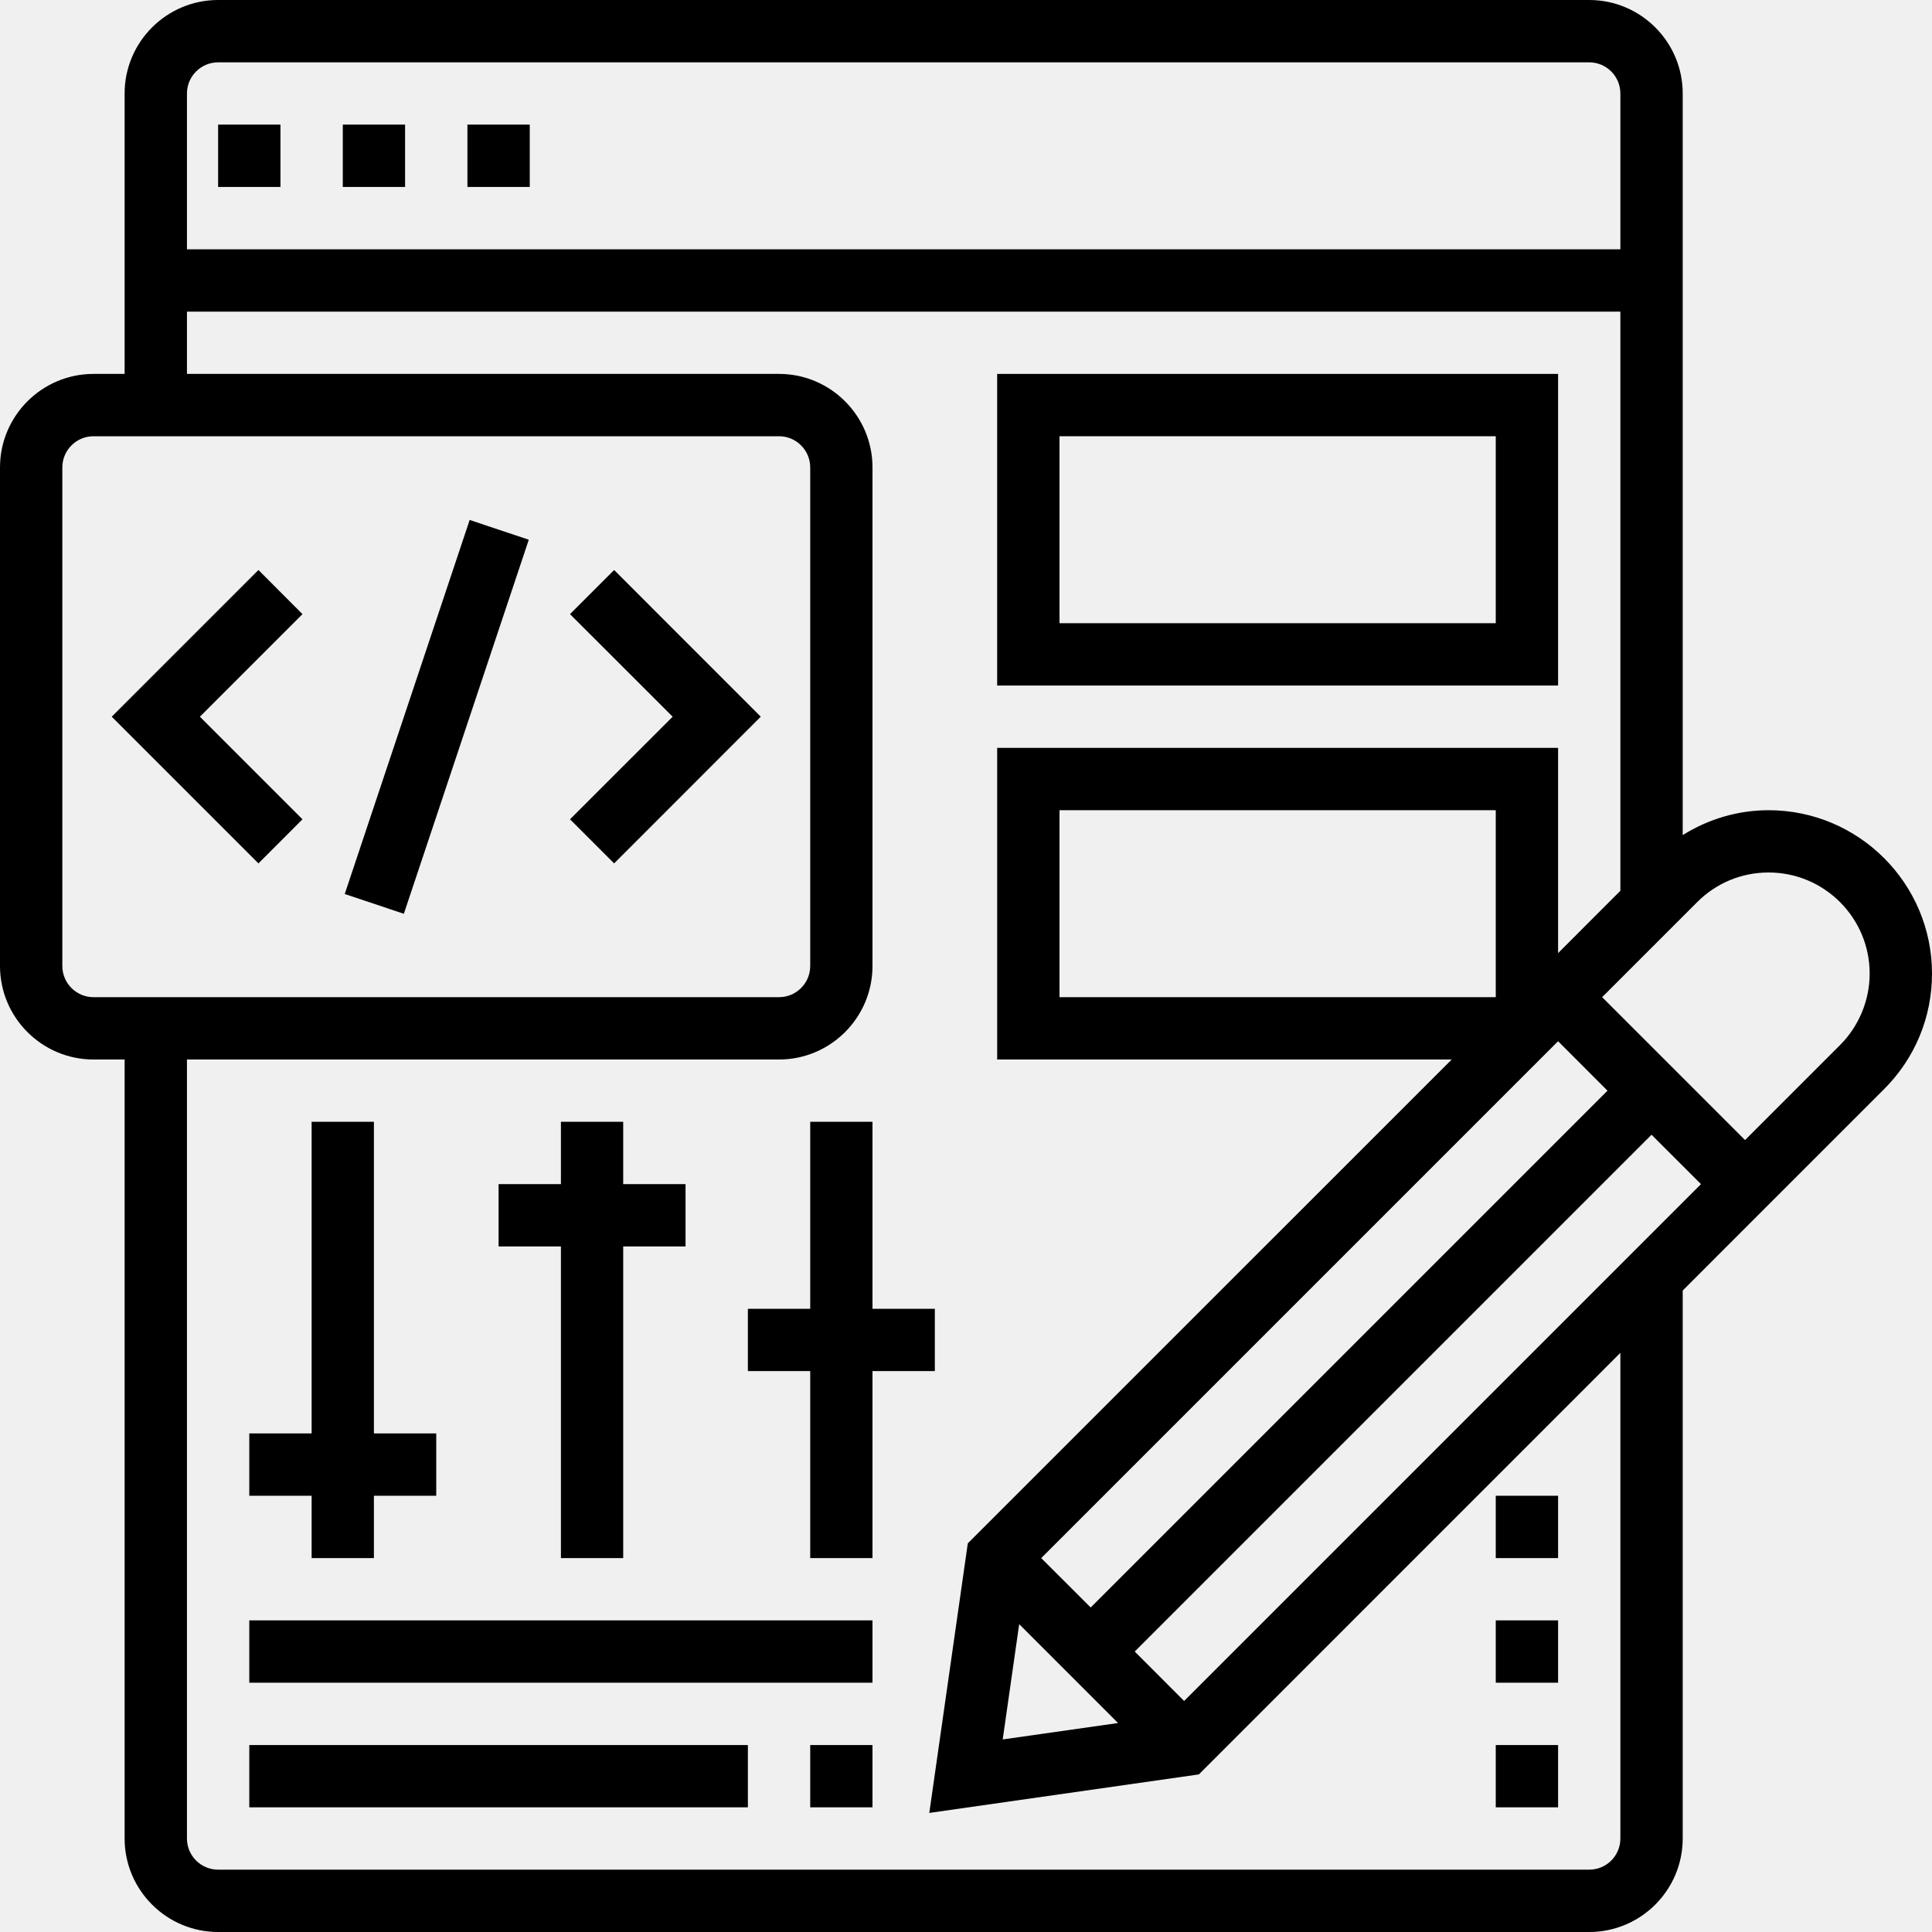
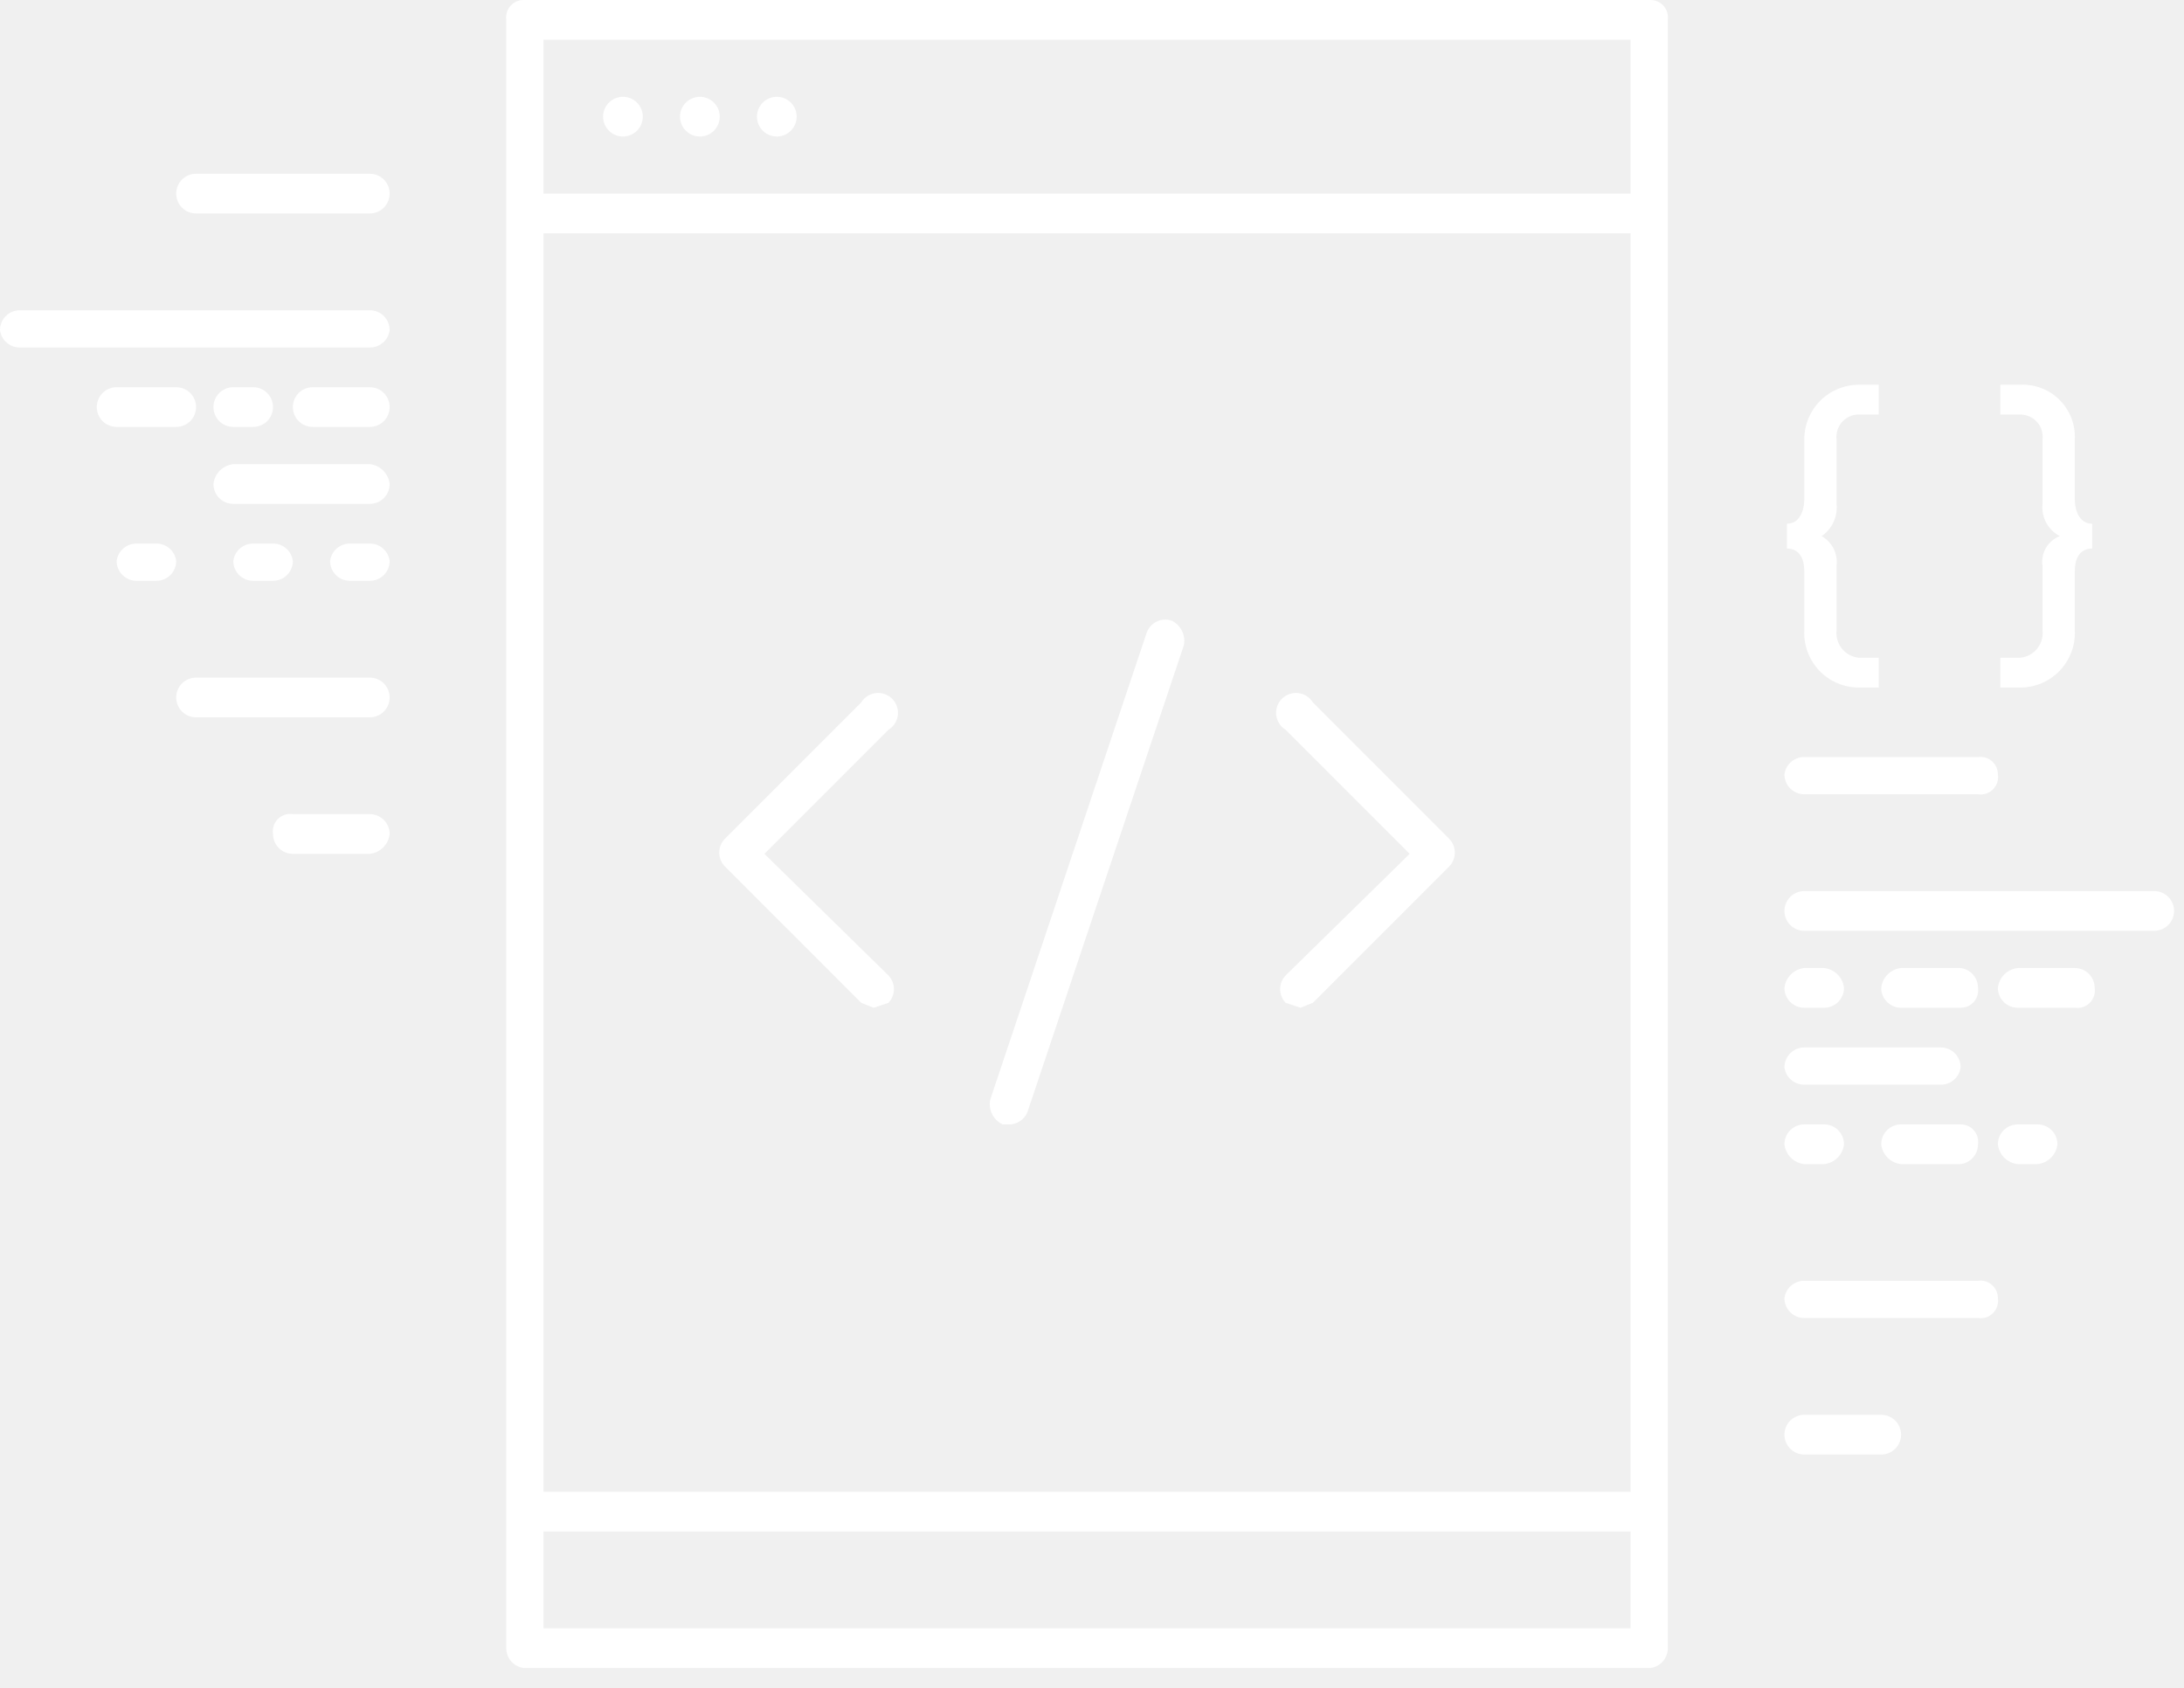
- <svg xmlns="http://www.w3.org/2000/svg" width="30" height="30" viewBox="0 0 30 30">
-   <path d="M30 15.118C30 13.719 28.862 12.581 27.463 12.581C26.983 12.581 26.527 12.719 26.129 12.967V1.452C26.129 0.651 25.478 0 24.677 0H3.387C2.587 0 1.935 0.651 1.935 1.452V5.806H1.452C0.651 5.806 0 6.458 0 7.258V15C0 15.8 0.651 16.452 1.452 16.452H1.935V28.548C1.935 29.349 2.587 30 3.387 30H24.677C25.478 30 26.129 29.349 26.129 28.548V20.039L29.257 16.911C29.736 16.432 30 15.795 30 15.118ZM3.387 0.968H24.677C24.945 0.968 25.161 1.185 25.161 1.452V3.871H2.903V1.452C2.903 1.185 3.12 0.968 3.387 0.968ZM0.968 15V7.258C0.968 6.991 1.185 6.774 1.452 6.774H12.097C12.364 6.774 12.581 6.991 12.581 7.258V15C12.581 15.267 12.364 15.484 12.097 15.484H1.452C1.185 15.484 0.968 15.267 0.968 15ZM25.161 28.548C25.161 28.816 24.945 29.032 24.677 29.032H3.387C3.12 29.032 2.903 28.816 2.903 28.548V16.452H12.097C12.897 16.452 13.548 15.8 13.548 15V7.258C13.548 6.458 12.897 5.806 12.097 5.806H2.903V4.839H25.161V13.832L24.194 14.8V11.613H15.484V16.452H22.542L15.028 23.965L14.43 28.151L18.616 27.553L25.161 21.007V28.548ZM15.826 25.22L17.361 26.755L15.57 27.01L15.826 25.22ZM18.387 26.413L17.62 25.645L25.645 17.62L26.413 18.387L18.387 26.413ZM16.936 24.961L16.168 24.194L24.194 16.168L24.961 16.936L16.936 24.961ZM23.226 15.484H16.452V12.581H23.226V15.484ZM28.573 16.227L27.097 17.703L24.878 15.484L26.354 14.008C26.65 13.711 27.044 13.548 27.463 13.548C28.329 13.548 29.032 14.252 29.032 15.118C29.032 15.531 28.865 15.935 28.573 16.227Z" />
-   <path d="M5.323 1.935H6.29V2.903H5.323V1.935Z" />
-   <path d="M3.387 1.935H4.355V2.903H3.387V1.935Z" />
-   <path d="M7.258 1.935H8.226V2.903H7.258V1.935Z" />
-   <path d="M5.353 13.882L7.293 8.074L8.211 8.381L6.271 14.189L5.353 13.882Z" />
-   <path d="M8.851 9.536L10.445 11.129L8.851 12.722L9.536 13.407L11.813 11.129L9.536 8.851L8.851 9.536Z" />
-   <path d="M4.013 8.851L1.735 11.129L4.013 13.407L4.697 12.722L3.104 11.129L4.697 9.536L4.013 8.851Z" />
-   <path d="M24.194 5.806H15.484V10.645H24.194V5.806ZM23.226 9.677H16.452V6.774H23.226V9.677Z" />
-   <path d="M3.871 27.097H11.613V28.064H3.871V27.097Z" />
-   <path d="M3.871 25.161H13.548V26.129H3.871V25.161Z" />
-   <path d="M4.839 24.194H5.806V23.226H6.774V22.258H5.806V17.419H4.839V22.258H3.871V23.226H4.839V24.194Z" />
-   <path d="M8.71 24.194H9.677V19.355H10.645V18.387H9.677V17.419H8.71V18.387H7.742V19.355H8.71V24.194Z" />
-   <path d="M14.516 21.29V20.323H13.548V17.419H12.581V20.323H11.613V21.29H12.581V24.194H13.548V21.29H14.516Z" />
-   <path d="M12.581 27.097H13.548V28.064H12.581V27.097Z" />
-   <path d="M23.226 23.226H24.194V24.194H23.226V23.226Z" />
-   <path d="M23.226 27.097H24.194V28.064H23.226V27.097Z" />
-   <path d="M23.226 25.161H24.194V26.129H23.226V25.161Z" />
+ <svg xmlns="http://www.w3.org/2000/svg" width="88" height="68" viewBox="0 0 88 68" fill="none">
+   <path d="M66.5 3.68817e-05H21.1C20.999 -0.001 20.899 0.02 20.807 0.061C20.715 0.102 20.633 0.163 20.566 0.239C20.5 0.315 20.45 0.405 20.422 0.501C20.393 0.598 20.386 0.7 20.4 0.8V66.4C20.398 66.596 20.469 66.786 20.598 66.933C20.727 67.081 20.906 67.176 21.1 67.2H66.5C66.694 67.176 66.873 67.081 67.002 66.933C67.131 66.786 67.201 66.596 67.2 66.4V0.8C67.214 0.7 67.207 0.598 67.178 0.501C67.15 0.405 67.1 0.315 67.034 0.239C66.968 0.163 66.885 0.102 66.793 0.061C66.701 0.02 66.601 -0.001 66.5 3.68817e-05ZM21.9 9.4H65.7V60.1H21.9V9.4ZM65.7 1.6V7.8H21.9V1.6H65.7ZM21.9 65.6V61.7H65.7V65.6H21.9Z" fill="white" />
+   <path d="M14.9 8.6H7.9C7.688 8.6 7.484 8.516 7.334 8.366C7.184 8.216 7.1 8.012 7.1 7.8C7.1 7.588 7.184 7.384 7.334 7.234C7.484 7.084 7.688 7 7.9 7H14.9C15.112 7 15.316 7.084 15.466 7.234C15.616 7.384 15.7 7.588 15.7 7.8C15.7 8.012 15.616 8.216 15.466 8.366C15.316 8.516 15.112 8.6 14.9 8.6Z" fill="white" />
+   <path d="M14.9 28.9H7.9C7.688 28.9 7.484 28.816 7.334 28.666C7.184 28.516 7.1 28.312 7.1 28.1C7.1 27.888 7.184 27.684 7.334 27.534C7.484 27.384 7.688 27.3 7.9 27.3H14.9C15.112 27.3 15.316 27.384 15.466 27.534C15.616 27.684 15.7 27.888 15.7 28.1C15.7 28.312 15.616 28.516 15.466 28.666C15.316 28.816 15.112 28.9 14.9 28.9Z" fill="white" />
+   <path d="M14.9 20.3H9.4C9.188 20.3 8.984 20.216 8.834 20.066C8.684 19.916 8.6 19.712 8.6 19.5C8.622 19.295 8.713 19.104 8.859 18.959C9.004 18.813 9.195 18.722 9.4 18.7H14.9C15.105 18.722 15.296 18.813 15.441 18.959C15.587 19.104 15.678 19.295 15.7 19.5C15.7 19.712 15.616 19.916 15.466 20.066C15.316 20.216 15.112 20.3 14.9 20.3Z" fill="white" />
+   <path d="M14.9 23.4H14.1C13.888 23.4 13.684 23.316 13.534 23.166C13.384 23.016 13.3 22.812 13.3 22.6C13.325 22.406 13.419 22.227 13.567 22.098C13.714 21.969 13.904 21.898 14.1 21.9H14.9C15.096 21.898 15.286 21.969 15.433 22.098C15.581 22.227 15.675 22.406 15.7 22.6C15.7 22.812 15.616 23.016 15.466 23.166C15.316 23.316 15.112 23.4 14.9 23.4Z" fill="white" />
+   <path d="M14.9 14H0.8C0.604 14.002 0.414 13.931 0.267 13.802C0.119 13.673 0.024 13.494 0 13.3C0 13.088 0.084 12.884 0.234 12.734C0.384 12.584 0.588 12.5 0.8 12.5H14.9C15.112 12.5 15.316 12.584 15.466 12.734C15.616 12.884 15.7 13.088 15.7 13.3C15.675 13.494 15.581 13.673 15.433 13.802C15.286 13.931 15.096 14.002 14.9 14Z" fill="white" />
+   <path d="M14.9 34.4H11.8C11.588 34.4 11.384 34.316 11.234 34.166C11.084 34.016 11 33.812 11 33.6C10.983 33.491 10.992 33.38 11.026 33.275C11.06 33.17 11.119 33.075 11.197 32.997C11.275 32.919 11.37 32.86 11.475 32.826C11.58 32.792 11.691 32.783 11.8 32.8H14.9C15.112 32.8 15.316 32.884 15.466 33.034C15.616 33.184 15.7 33.388 15.7 33.6C15.678 33.805 15.587 33.996 15.441 34.142C15.296 34.287 15.105 34.378 14.9 34.4Z" fill="white" />
+   <path d="M25.1 5.5C25.542 5.5 25.9 5.142 25.9 4.7C25.9 4.258 25.542 3.9 25.1 3.9C24.658 3.9 24.3 4.258 24.3 4.7C24.3 5.142 24.658 5.5 25.1 5.5Z" fill="white" />
+   <path d="M28.2 5.5C28.642 5.5 29 5.142 29 4.7C29 4.258 28.642 3.9 28.2 3.9C27.758 3.9 27.4 4.258 27.4 4.7C27.4 5.142 27.758 5.5 28.2 5.5Z" fill="white" />
+   <path d="M31.3 5.5C31.742 5.5 32.1 5.142 32.1 4.7C32.1 4.258 31.742 3.9 31.3 3.9C30.858 3.9 30.5 4.258 30.5 4.7C30.5 5.142 30.858 5.5 31.3 5.5Z" fill="white" />
+   <path d="M11 23.4H10.2C9.988 23.4 9.784 23.316 9.634 23.166C9.484 23.016 9.4 22.812 9.4 22.6C9.424 22.406 9.519 22.227 9.667 22.098C9.814 21.969 10.004 21.898 10.2 21.9H11C11.196 21.898 11.386 21.969 11.533 22.098C11.681 22.227 11.775 22.406 11.8 22.6C11.8 22.812 11.716 23.016 11.566 23.166C11.416 23.316 11.212 23.4 11 23.4Z" fill="white" />
+   <path d="M6.3 23.4H5.5C5.288 23.4 5.084 23.316 4.934 23.166C4.784 23.016 4.7 22.812 4.7 22.6C4.724 22.406 4.819 22.227 4.967 22.098C5.114 21.969 5.304 21.898 5.5 21.9H6.3C6.496 21.898 6.686 21.969 6.833 22.098C6.981 22.227 7.076 22.406 7.1 22.6C7.1 22.812 7.016 23.016 6.866 23.166C6.716 23.316 6.512 23.4 6.3 23.4Z" fill="white" />
+   <path d="M14.9 17.2H12.6C12.388 17.2 12.184 17.116 12.034 16.966C11.884 16.816 11.8 16.612 11.8 16.4C11.8 16.188 11.884 15.984 12.034 15.834C12.184 15.684 12.388 15.6 12.6 15.6H14.9C15.112 15.6 15.316 15.684 15.466 15.834C15.616 15.984 15.7 16.188 15.7 16.4C15.7 16.612 15.616 16.816 15.466 16.966C15.316 17.116 15.112 17.2 14.9 17.2Z" fill="white" />
+   <path d="M10.2 17.2H9.4C9.188 17.2 8.984 17.116 8.834 16.966C8.684 16.816 8.6 16.612 8.6 16.4C8.6 16.188 8.684 15.984 8.834 15.834C8.984 15.684 9.188 15.6 9.4 15.6H10.2C10.412 15.6 10.616 15.684 10.766 15.834C10.916 15.984 11 16.188 11 16.4C11 16.612 10.916 16.816 10.766 16.966C10.616 17.116 10.412 17.2 10.2 17.2Z" fill="white" />
+   <path d="M7.1 17.2H4.7C4.488 17.2 4.284 17.116 4.134 16.966C3.984 16.816 3.9 16.612 3.9 16.4C3.9 16.188 3.984 15.984 4.134 15.834C4.284 15.684 4.488 15.6 4.7 15.6H7.1C7.312 15.6 7.516 15.684 7.666 15.834C7.816 15.984 7.9 16.188 7.9 16.4C7.9 16.612 7.816 16.816 7.666 16.966C7.516 17.116 7.312 17.2 7.1 17.2Z" fill="white" />
+   <path d="M79.7 32H72.7C72.488 32 72.284 31.916 72.134 31.766C71.984 31.616 71.9 31.412 71.9 31.2C71.924 31.006 72.019 30.827 72.167 30.698C72.314 30.569 72.504 30.498 72.7 30.5H79.7C79.8 30.486 79.902 30.493 79.999 30.522C80.096 30.55 80.185 30.599 80.261 30.666C80.337 30.733 80.398 30.815 80.439 30.907C80.48 30.999 80.501 31.099 80.5 31.2C80.517 31.309 80.508 31.42 80.474 31.525C80.44 31.63 80.381 31.725 80.303 31.803C80.225 31.881 80.13 31.94 80.025 31.974C79.92 32.008 79.809 32.017 79.7 32Z" fill="white" />
+   <path d="M79.7 53.1H72.7C72.488 53.1 72.284 53.016 72.134 52.866C71.984 52.716 71.9 52.512 71.9 52.3C71.924 52.106 72.019 51.927 72.167 51.798C72.314 51.669 72.504 51.599 72.7 51.6H79.7C79.8 51.586 79.902 51.593 79.999 51.622C80.096 51.65 80.185 51.7 80.261 51.766C80.337 51.833 80.398 51.915 80.439 52.007C80.48 52.099 80.501 52.199 80.5 52.3C80.517 52.409 80.508 52.52 80.474 52.625C80.44 52.73 80.381 52.825 80.303 52.904C80.225 52.981 80.13 53.04 80.025 53.074C79.92 53.108 79.809 53.117 79.7 53.1Z" fill="white" />
+   <path d="M78.2 43.7H72.7C72.504 43.702 72.314 43.631 72.167 43.502C72.019 43.373 71.924 43.194 71.9 43C71.9 42.788 71.984 42.584 72.134 42.434C72.284 42.284 72.488 42.2 72.7 42.2H78.2C78.412 42.2 78.616 42.284 78.766 42.434C78.916 42.584 79 42.788 79 43C78.975 43.194 78.88 43.373 78.733 43.502C78.586 43.631 78.396 43.702 78.2 43.7Z" fill="white" />
+   <path d="M73.5 46.9H72.7C72.495 46.878 72.304 46.787 72.159 46.642C72.013 46.496 71.922 46.305 71.9 46.1C71.9 45.888 71.984 45.684 72.134 45.534C72.284 45.384 72.488 45.3 72.7 45.3H73.5C73.712 45.3 73.916 45.384 74.066 45.534C74.216 45.684 74.3 45.888 74.3 46.1C74.278 46.305 74.187 46.496 74.041 46.642C73.896 46.787 73.705 46.878 73.5 46.9Z" fill="white" />
+   <path d="M86.8 37.5H72.7C72.488 37.5 72.284 37.416 72.134 37.266C71.984 37.116 71.9 36.912 71.9 36.7C71.9 36.488 71.984 36.284 72.134 36.134C72.284 35.984 72.488 35.9 72.7 35.9H86.8C87.012 35.9 87.216 35.984 87.366 36.134C87.516 36.284 87.6 36.488 87.6 36.7C87.6 36.912 87.516 37.116 87.366 37.266C87.216 37.416 87.012 37.5 86.8 37.5Z" fill="white" />
+   <path d="M75.8 58.6H72.7C72.488 58.6 72.284 58.516 72.134 58.366C71.984 58.216 71.9 58.012 71.9 57.8C71.9 57.588 71.984 57.384 72.134 57.234C72.284 57.084 72.488 57 72.7 57H75.8C76.012 57 76.216 57.084 76.366 57.234C76.516 57.384 76.6 57.588 76.6 57.8C76.6 58.012 76.516 58.216 76.366 58.366C76.216 58.516 76.012 58.6 75.8 58.6Z" fill="white" />
+   <path d="M79 46.9H76.6C76.395 46.878 76.204 46.787 76.059 46.642C75.913 46.496 75.822 46.305 75.8 46.1C75.8 45.888 75.884 45.684 76.034 45.534C76.184 45.384 76.388 45.3 76.6 45.3H79C79.101 45.299 79.201 45.32 79.293 45.361C79.385 45.402 79.468 45.463 79.534 45.539C79.6 45.615 79.65 45.705 79.678 45.801C79.707 45.898 79.714 46 79.7 46.1C79.701 46.296 79.631 46.486 79.502 46.633C79.373 46.781 79.194 46.876 79 46.9Z" fill="white" />
+   <path d="M82.1 46.9H81.3C81.095 46.878 80.904 46.787 80.759 46.642C80.613 46.496 80.522 46.305 80.5 46.1C80.5 45.888 80.584 45.684 80.734 45.534C80.884 45.384 81.088 45.3 81.3 45.3H82.1C82.312 45.3 82.516 45.384 82.666 45.534C82.816 45.684 82.9 45.888 82.9 46.1C82.878 46.305 82.787 46.496 82.641 46.642C82.496 46.787 82.305 46.878 82.1 46.9Z" fill="white" />
+   <path d="M73.5 40.6H72.7C72.488 40.6 72.284 40.516 72.134 40.366C71.984 40.216 71.9 40.012 71.9 39.8C71.922 39.595 72.013 39.404 72.159 39.259C72.304 39.113 72.495 39.022 72.7 39H73.5C73.705 39.022 73.896 39.113 74.041 39.259C74.187 39.404 74.278 39.595 74.3 39.8C74.3 40.012 74.216 40.216 74.066 40.366C73.916 40.516 73.712 40.6 73.5 40.6Z" fill="white" />
+   <path d="M79 40.6H76.6C76.388 40.6 76.184 40.516 76.034 40.366C75.884 40.216 75.8 40.012 75.8 39.8C75.822 39.595 75.913 39.404 76.059 39.259C76.204 39.113 76.395 39.022 76.6 39H79C79.194 39.025 79.373 39.12 79.502 39.267C79.631 39.414 79.701 39.604 79.7 39.8C79.714 39.9 79.707 40.002 79.678 40.099C79.65 40.196 79.6 40.285 79.534 40.361C79.468 40.437 79.385 40.498 79.293 40.539C79.201 40.58 79.101 40.601 79 40.6Z" fill="white" />
+   <path d="M83.6 40.6H81.3C81.088 40.6 80.884 40.516 80.734 40.366C80.584 40.216 80.5 40.012 80.5 39.8C80.522 39.595 80.613 39.404 80.759 39.259C80.904 39.113 81.095 39.022 81.3 39H83.6C83.812 39 84.016 39.084 84.166 39.234C84.316 39.384 84.4 39.588 84.4 39.8C84.417 39.909 84.408 40.02 84.374 40.125C84.34 40.23 84.281 40.325 84.203 40.403C84.125 40.481 84.03 40.54 83.925 40.574C83.82 40.608 83.709 40.617 83.6 40.6Z" fill="white" />
+   <path d="M40.7 45.3H40.4C40.216 45.214 40.067 45.069 39.976 44.887C39.885 44.706 39.858 44.499 39.9 44.3L46.2 25.5C46.268 25.303 46.411 25.14 46.598 25.046C46.785 24.953 47.001 24.936 47.2 25C47.384 25.086 47.533 25.232 47.624 25.413C47.715 25.595 47.742 25.801 47.7 26L41.4 44.8C41.343 44.941 41.247 45.064 41.123 45.152C40.999 45.241 40.852 45.292 40.7 45.3Z" fill="white" />
+   <path d="M52.4 40.6L51.8 40.4C51.659 40.251 51.581 40.055 51.581 39.85C51.581 39.645 51.659 39.449 51.8 39.3L56.8 34.4L51.8 29.4C51.697 29.337 51.609 29.251 51.544 29.149C51.479 29.047 51.438 28.932 51.423 28.812C51.409 28.692 51.422 28.57 51.462 28.456C51.502 28.341 51.566 28.238 51.652 28.152C51.738 28.067 51.841 28.002 51.956 27.962C52.07 27.922 52.192 27.909 52.312 27.923C52.432 27.938 52.547 27.979 52.649 28.044C52.751 28.109 52.837 28.197 52.9 28.3L58.4 33.8C58.541 33.949 58.619 34.145 58.619 34.35C58.619 34.555 58.541 34.751 58.4 34.9L52.9 40.4L52.4 40.6Z" fill="white" />
+   <path d="M35.2 40.6L34.7 40.4L29.2 34.9C29.059 34.751 28.981 34.555 28.981 34.35C28.981 34.145 29.059 33.949 29.2 33.8L34.7 28.3C34.763 28.197 34.849 28.109 34.951 28.044C35.053 27.979 35.168 27.938 35.288 27.923C35.408 27.909 35.53 27.922 35.644 27.962C35.759 28.002 35.862 28.067 35.948 28.152C36.033 28.238 36.099 28.341 36.138 28.456C36.178 28.57 36.191 28.692 36.177 28.812C36.163 28.932 36.121 29.047 36.056 29.149C35.991 29.251 35.903 29.337 35.8 29.4L30.8 34.4L35.8 39.3C35.941 39.449 36.019 39.645 36.019 39.85C36.019 40.055 35.941 40.251 35.8 40.4L35.2 40.6Z" fill="white" />
+   <path d="M74.9 27.7C74.603 27.7 74.308 27.64 74.034 27.523C73.761 27.407 73.514 27.236 73.308 27.021C73.102 26.806 72.942 26.551 72.838 26.273C72.733 25.994 72.686 25.697 72.7 25.4V23C72.7 22.5 72.5 22.1 72 22.1V21.1C72.5 21.1 72.7 20.6 72.7 20.1V17.7C72.7 17.116 72.932 16.557 73.344 16.144C73.757 15.732 74.317 15.5 74.9 15.5H75.7V16.7H74.9C74.773 16.699 74.647 16.725 74.531 16.777C74.415 16.828 74.311 16.903 74.225 16.998C74.14 17.092 74.076 17.204 74.037 17.325C73.999 17.446 73.986 17.574 74 17.7V20.3C74.026 20.551 73.984 20.804 73.879 21.032C73.773 21.261 73.608 21.457 73.4 21.6C73.608 21.718 73.776 21.895 73.883 22.108C73.99 22.322 74.031 22.563 74 22.8V25.4C73.986 25.531 73.999 25.664 74.036 25.791C74.074 25.918 74.137 26.035 74.221 26.138C74.304 26.24 74.407 26.325 74.524 26.387C74.641 26.449 74.768 26.488 74.9 26.5H75.7V27.7H74.9Z" fill="white" />
+   <path d="M80.6 27.7V26.5H81.4C81.532 26.488 81.659 26.449 81.776 26.387C81.893 26.325 81.996 26.24 82.079 26.138C82.163 26.035 82.226 25.918 82.264 25.791C82.301 25.664 82.314 25.532 82.3 25.4V22.8C82.261 22.55 82.309 22.294 82.437 22.076C82.564 21.857 82.763 21.689 83 21.6C82.765 21.48 82.573 21.291 82.448 21.059C82.323 20.827 82.271 20.562 82.3 20.3V17.7C82.314 17.574 82.301 17.446 82.263 17.325C82.224 17.204 82.16 17.092 82.075 16.998C81.99 16.904 81.885 16.828 81.769 16.777C81.653 16.725 81.527 16.699 81.4 16.7H80.6V15.5H81.4C81.693 15.486 81.985 15.533 82.258 15.638C82.532 15.744 82.78 15.905 82.987 16.113C83.195 16.32 83.356 16.568 83.462 16.841C83.567 17.115 83.614 17.407 83.6 17.7V20.1C83.6 20.6 83.8 21.1 84.3 21.1V22.1C83.8 22.1 83.6 22.5 83.6 23V25.4C83.614 25.697 83.567 25.994 83.462 26.273C83.358 26.551 83.198 26.806 82.992 27.021C82.786 27.236 82.539 27.407 82.266 27.524C81.992 27.64 81.698 27.7 81.4 27.7H80.6Z" fill="white" />
</svg>
